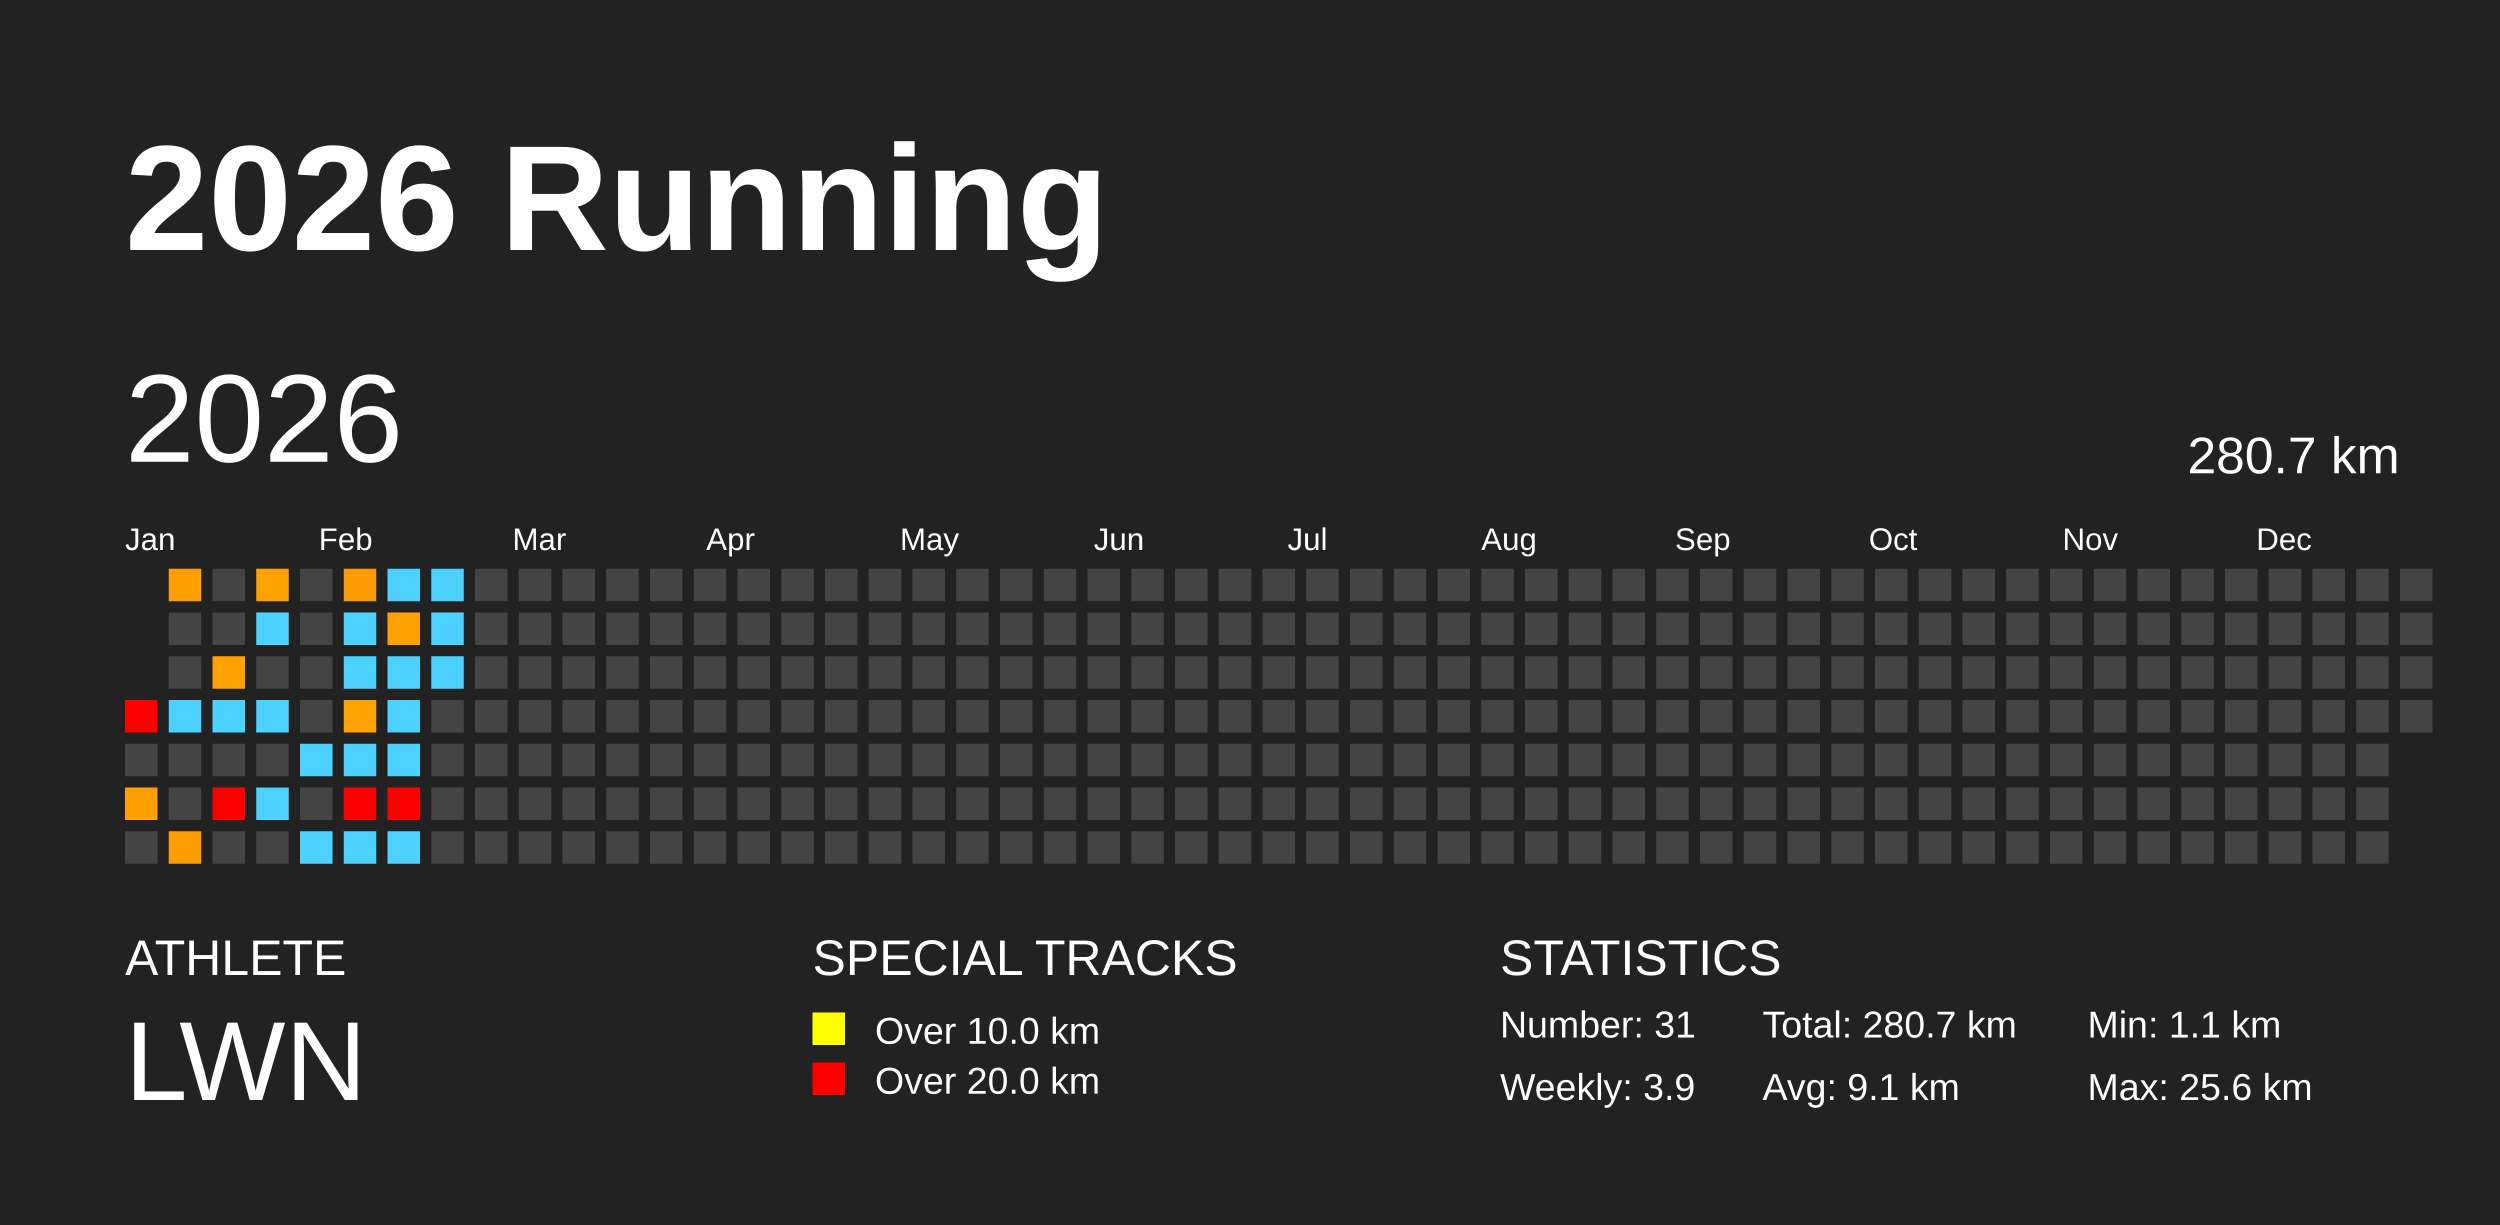
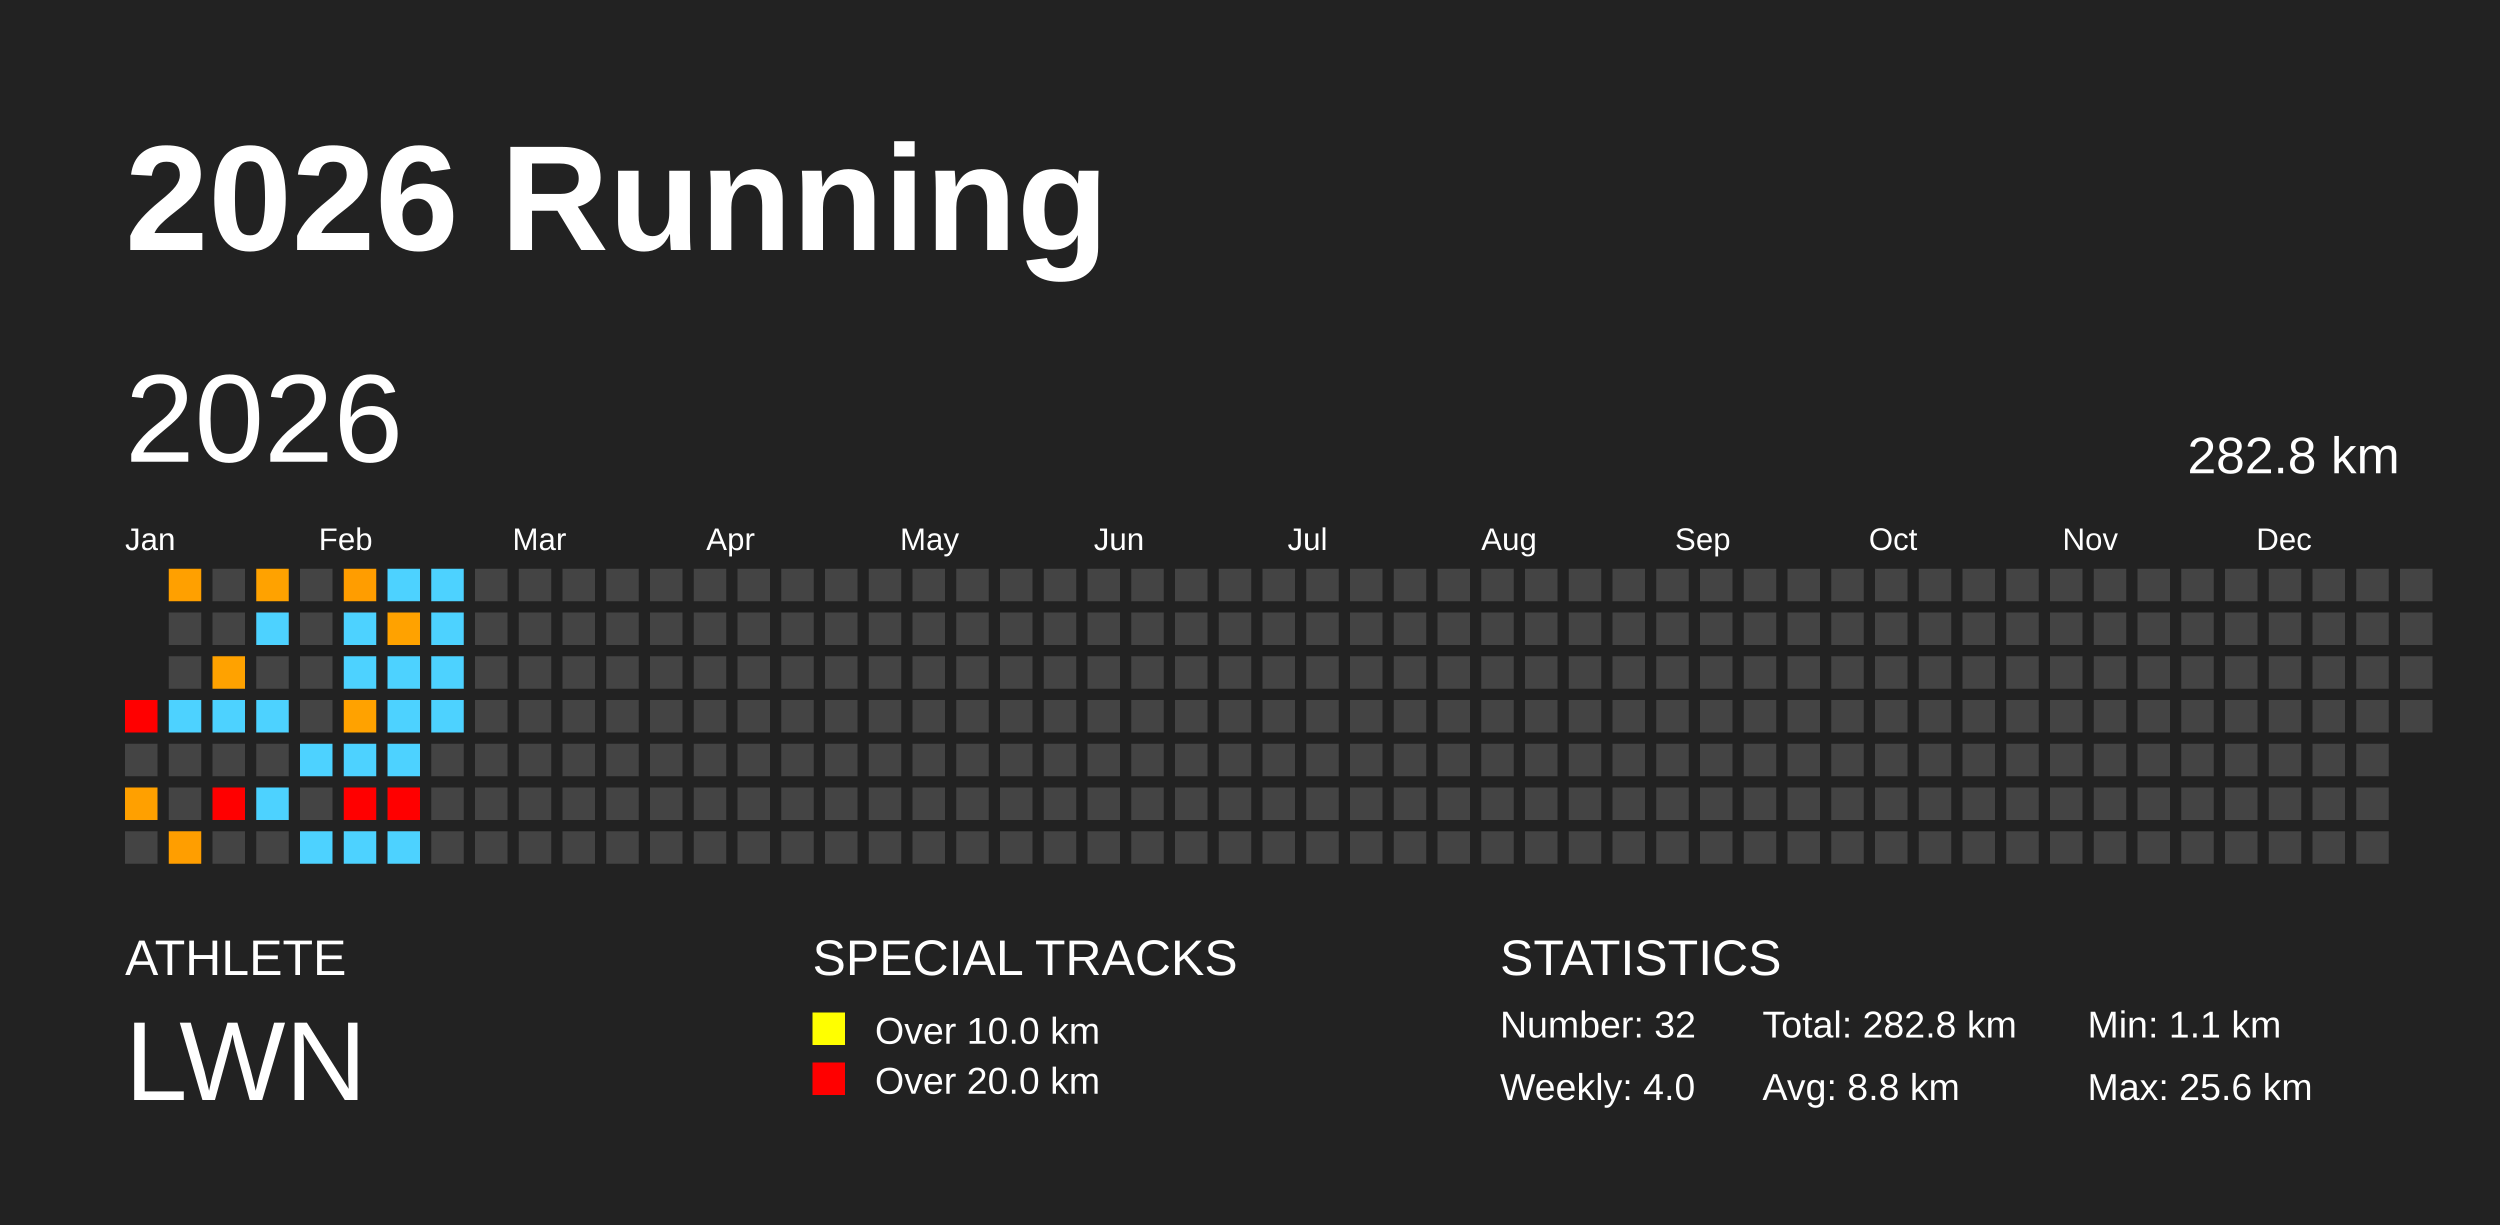
<svg xmlns="http://www.w3.org/2000/svg" baseProfile="full" height="98mm" version="1.1" viewBox="0,0,200,98" width="200mm">
  <defs />
  <rect fill="#222222" height="98" width="200" x="0" y="0" />
  <text fill="#FFFFFF" style="font-size:12px; font-family:Arial; font-weight:bold;" x="10" y="20">2026 Running</text>
  <text fill="#FFFFFF" style="font-size:4px; font-family:Arial" x="10" y="78">ATHLETE</text>
  <text fill="#FFFFFF" style="font-size:9px; font-family:Arial" x="10" y="88">LWN</text>
  <text fill="#FFFFFF" style="font-size:4px; font-family:Arial" x="65" y="78">SPECIAL TRACKS</text>
  <rect fill="yellow" height="2.6" width="2.6" x="65" y="81" />
  <text fill="#FFFFFF" style="font-size:3px; font-family:Arial" x="70" y="83.5">Over 10.0 km</text>
  <rect fill="red" height="2.6" width="2.6" x="65" y="85" />
  <text fill="#FFFFFF" style="font-size:3px; font-family:Arial" x="70" y="87.5">Over 20.0 km</text>
  <text fill="#FFFFFF" style="font-size:4px; font-family:Arial" x="120" y="78">STATISTICS</text>
-   <text fill="#FFFFFF" style="font-size:3px; font-family:Arial" x="120" y="83">Number: 31</text>
-   <text fill="#FFFFFF" style="font-size:3px; font-family:Arial" x="120" y="88">Weekly: 3.9</text>
-   <text fill="#FFFFFF" style="font-size:3px; font-family:Arial" x="141" y="83">Total: 280.7 km</text>
-   <text fill="#FFFFFF" style="font-size:3px; font-family:Arial" x="141" y="88">Avg: 9.1 km</text>
+   <text fill="#FFFFFF" style="font-size:3px; font-family:Arial" x="120" y="83">Number: 32</text>
+   <text fill="#FFFFFF" style="font-size:3px; font-family:Arial" x="120" y="88">Weekly: 4.0</text>
+   <text fill="#FFFFFF" style="font-size:3px; font-family:Arial" x="141" y="83">Total: 282.8 km</text>
+   <text fill="#FFFFFF" style="font-size:3px; font-family:Arial" x="141" y="88">Avg: 8.8 km</text>
  <text fill="#FFFFFF" style="font-size:3px; font-family:Arial" x="167" y="83">Min: 1.1 km</text>
  <text fill="#FFFFFF" style="font-size:3px; font-family:Arial" x="167" y="88">Max: 25.6 km</text>
  <text dominant-baseline="hanging" fill="#FFFFFF" style="font-size:10.0px; font-family:Arial;" x="10" y="30">2026</text>
-   <text dominant-baseline="hanging" fill="#FFFFFF" style="font-size:4.125px; font-family:Arial;" x="175" y="35">280.7 km</text>
+   <text dominant-baseline="hanging" fill="#FFFFFF" style="font-size:4.125px; font-family:Arial;" x="175" y="35">282.8 km</text>
  <text fill="#FFFFFF" style="font-size:2.5px; font-family:Arial" x="10.0" y="44">Jan</text>
  <text fill="#FFFFFF" style="font-size:2.5px; font-family:Arial" x="25.5" y="44">Feb</text>
  <text fill="#FFFFFF" style="font-size:2.5px; font-family:Arial" x="41.0" y="44">Mar</text>
  <text fill="#FFFFFF" style="font-size:2.5px; font-family:Arial" x="56.5" y="44">Apr</text>
  <text fill="#FFFFFF" style="font-size:2.5px; font-family:Arial" x="72.0" y="44">May</text>
  <text fill="#FFFFFF" style="font-size:2.5px; font-family:Arial" x="87.5" y="44">Jun</text>
  <text fill="#FFFFFF" style="font-size:2.5px; font-family:Arial" x="103.0" y="44">Jul</text>
  <text fill="#FFFFFF" style="font-size:2.5px; font-family:Arial" x="118.5" y="44">Aug</text>
  <text fill="#FFFFFF" style="font-size:2.5px; font-family:Arial" x="134.0" y="44">Sep</text>
  <text fill="#FFFFFF" style="font-size:2.5px; font-family:Arial" x="149.5" y="44">Oct</text>
  <text fill="#FFFFFF" style="font-size:2.5px; font-family:Arial" x="165.0" y="44">Nov</text>
  <text fill="#FFFFFF" style="font-size:2.5px; font-family:Arial" x="180.5" y="44">Dec</text>
  <rect fill="red" height="2.6" width="2.6" x="10.0" y="56.0" />
  <rect fill="#444444" height="2.6" width="2.6" x="10.0" y="59.5" />
  <rect fill="#ffa000" height="2.6" width="2.6" x="10.0" y="63.0" />
  <rect fill="#444444" height="2.6" width="2.6" x="10.0" y="66.5" />
  <rect fill="#ffa000" height="2.6" width="2.6" x="13.5" y="45.5" />
  <rect fill="#444444" height="2.6" width="2.6" x="13.5" y="49.0" />
  <rect fill="#444444" height="2.6" width="2.6" x="13.5" y="52.5" />
  <rect fill="#4dd2ff" height="2.6" width="2.6" x="13.5" y="56.0" />
  <rect fill="#444444" height="2.6" width="2.6" x="13.5" y="59.5" />
  <rect fill="#444444" height="2.6" width="2.6" x="13.5" y="63.0" />
  <rect fill="#ff9e00" height="2.6" width="2.6" x="13.5" y="66.5" />
  <rect fill="#444444" height="2.6" width="2.6" x="17.0" y="45.5" />
  <rect fill="#444444" height="2.6" width="2.6" x="17.0" y="49.0" />
  <rect fill="#ffa200" height="2.6" width="2.6" x="17.0" y="52.5" />
  <rect fill="#4dd2ff" height="2.6" width="2.6" x="17.0" y="56.0" />
  <rect fill="#444444" height="2.6" width="2.6" x="17.0" y="59.5" />
  <rect fill="red" height="2.6" width="2.6" x="17.0" y="63.0" />
  <rect fill="#444444" height="2.6" width="2.6" x="17.0" y="66.5" />
  <rect fill="#ffa200" height="2.6" width="2.6" x="20.5" y="45.5" />
  <rect fill="#4dd2ff" height="2.6" width="2.6" x="20.5" y="49.0" />
  <rect fill="#444444" height="2.6" width="2.6" x="20.5" y="52.5" />
  <rect fill="#4dd2ff" height="2.6" width="2.6" x="20.5" y="56.0" />
  <rect fill="#444444" height="2.6" width="2.6" x="20.5" y="59.5" />
  <rect fill="#4dd2ff" height="2.6" width="2.6" x="20.5" y="63.0" />
  <rect fill="#444444" height="2.6" width="2.6" x="20.5" y="66.5" />
  <rect fill="#444444" height="2.6" width="2.6" x="24.0" y="45.5" />
  <rect fill="#444444" height="2.6" width="2.6" x="24.0" y="49.0" />
  <rect fill="#444444" height="2.6" width="2.6" x="24.0" y="52.5" />
  <rect fill="#444444" height="2.6" width="2.6" x="24.0" y="56.0" />
  <rect fill="#4dd2ff" height="2.6" width="2.6" x="24.0" y="59.5" />
  <rect fill="#444444" height="2.6" width="2.6" x="24.0" y="63.0" />
  <rect fill="#4dd2ff" height="2.6" width="2.6" x="24.0" y="66.5" />
  <rect fill="#ff9d00" height="2.6" width="2.6" x="27.5" y="45.5" />
  <rect fill="#4dd2ff" height="2.6" width="2.6" x="27.5" y="49.0" />
  <rect fill="#4dd2ff" height="2.6" width="2.6" x="27.5" y="52.5" />
  <rect fill="#ffa200" height="2.6" width="2.6" x="27.5" y="56.0" />
  <rect fill="#4dd2ff" height="2.6" width="2.6" x="27.5" y="59.5" />
  <rect fill="red" height="2.6" width="2.6" x="27.5" y="63.0" />
  <rect fill="#4dd2ff" height="2.6" width="2.6" x="27.5" y="66.5" />
  <rect fill="#4dd2ff" height="2.6" width="2.6" x="31.0" y="45.5" />
  <rect fill="#ffa200" height="2.6" width="2.6" x="31.0" y="49.0" />
  <rect fill="#4dd2ff" height="2.6" width="2.6" x="31.0" y="52.5" />
  <rect fill="#4dd2ff" height="2.6" width="2.6" x="31.0" y="56.0" />
  <rect fill="#4dd2ff" height="2.6" width="2.6" x="31.0" y="59.5" />
  <rect fill="red" height="2.6" width="2.6" x="31.0" y="63.0" />
  <rect fill="#4dd2ff" height="2.6" width="2.6" x="31.0" y="66.5" />
  <rect fill="#4dd2ff" height="2.6" width="2.6" x="34.5" y="45.5" />
  <rect fill="#4dd2ff" height="2.6" width="2.6" x="34.5" y="49.0" />
  <rect fill="#4dd2ff" height="2.6" width="2.6" x="34.5" y="52.5" />
-   <rect fill="#444444" height="2.6" width="2.6" x="34.5" y="56.0" />
+   <rect fill="#4dd2ff" height="2.6" width="2.6" x="34.5" y="56.0" />
  <rect fill="#444444" height="2.6" width="2.6" x="34.5" y="59.5" />
  <rect fill="#444444" height="2.6" width="2.6" x="34.5" y="63.0" />
  <rect fill="#444444" height="2.6" width="2.6" x="34.5" y="66.5" />
  <rect fill="#444444" height="2.6" width="2.6" x="38.0" y="45.5" />
  <rect fill="#444444" height="2.6" width="2.6" x="38.0" y="49.0" />
  <rect fill="#444444" height="2.6" width="2.6" x="38.0" y="52.5" />
  <rect fill="#444444" height="2.6" width="2.6" x="38.0" y="56.0" />
  <rect fill="#444444" height="2.6" width="2.6" x="38.0" y="59.5" />
  <rect fill="#444444" height="2.6" width="2.6" x="38.0" y="63.0" />
  <rect fill="#444444" height="2.6" width="2.6" x="38.0" y="66.5" />
  <rect fill="#444444" height="2.6" width="2.6" x="41.5" y="45.5" />
  <rect fill="#444444" height="2.6" width="2.6" x="41.5" y="49.0" />
  <rect fill="#444444" height="2.6" width="2.6" x="41.5" y="52.5" />
  <rect fill="#444444" height="2.6" width="2.6" x="41.5" y="56.0" />
  <rect fill="#444444" height="2.6" width="2.6" x="41.5" y="59.5" />
  <rect fill="#444444" height="2.6" width="2.6" x="41.5" y="63.0" />
  <rect fill="#444444" height="2.6" width="2.6" x="41.5" y="66.5" />
  <rect fill="#444444" height="2.6" width="2.6" x="45.0" y="45.5" />
  <rect fill="#444444" height="2.6" width="2.6" x="45.0" y="49.0" />
  <rect fill="#444444" height="2.6" width="2.6" x="45.0" y="52.5" />
  <rect fill="#444444" height="2.6" width="2.6" x="45.0" y="56.0" />
  <rect fill="#444444" height="2.6" width="2.6" x="45.0" y="59.5" />
  <rect fill="#444444" height="2.6" width="2.6" x="45.0" y="63.0" />
  <rect fill="#444444" height="2.6" width="2.6" x="45.0" y="66.5" />
  <rect fill="#444444" height="2.6" width="2.6" x="48.5" y="45.5" />
  <rect fill="#444444" height="2.6" width="2.6" x="48.5" y="49.0" />
  <rect fill="#444444" height="2.6" width="2.6" x="48.5" y="52.5" />
  <rect fill="#444444" height="2.6" width="2.6" x="48.5" y="56.0" />
  <rect fill="#444444" height="2.6" width="2.6" x="48.5" y="59.5" />
  <rect fill="#444444" height="2.6" width="2.6" x="48.5" y="63.0" />
  <rect fill="#444444" height="2.6" width="2.6" x="48.5" y="66.5" />
  <rect fill="#444444" height="2.6" width="2.6" x="52.0" y="45.5" />
  <rect fill="#444444" height="2.6" width="2.6" x="52.0" y="49.0" />
  <rect fill="#444444" height="2.6" width="2.6" x="52.0" y="52.5" />
  <rect fill="#444444" height="2.6" width="2.6" x="52.0" y="56.0" />
  <rect fill="#444444" height="2.6" width="2.6" x="52.0" y="59.5" />
  <rect fill="#444444" height="2.6" width="2.6" x="52.0" y="63.0" />
  <rect fill="#444444" height="2.6" width="2.6" x="52.0" y="66.5" />
  <rect fill="#444444" height="2.6" width="2.6" x="55.5" y="45.5" />
  <rect fill="#444444" height="2.6" width="2.6" x="55.5" y="49.0" />
  <rect fill="#444444" height="2.6" width="2.6" x="55.5" y="52.5" />
  <rect fill="#444444" height="2.6" width="2.6" x="55.5" y="56.0" />
  <rect fill="#444444" height="2.6" width="2.6" x="55.5" y="59.5" />
  <rect fill="#444444" height="2.6" width="2.6" x="55.5" y="63.0" />
  <rect fill="#444444" height="2.6" width="2.6" x="55.5" y="66.5" />
  <rect fill="#444444" height="2.6" width="2.6" x="59.0" y="45.5" />
  <rect fill="#444444" height="2.6" width="2.6" x="59.0" y="49.0" />
  <rect fill="#444444" height="2.6" width="2.6" x="59.0" y="52.5" />
  <rect fill="#444444" height="2.6" width="2.6" x="59.0" y="56.0" />
  <rect fill="#444444" height="2.6" width="2.6" x="59.0" y="59.5" />
  <rect fill="#444444" height="2.6" width="2.6" x="59.0" y="63.0" />
  <rect fill="#444444" height="2.6" width="2.6" x="59.0" y="66.5" />
  <rect fill="#444444" height="2.6" width="2.6" x="62.5" y="45.5" />
  <rect fill="#444444" height="2.6" width="2.6" x="62.5" y="49.0" />
  <rect fill="#444444" height="2.6" width="2.6" x="62.5" y="52.5" />
  <rect fill="#444444" height="2.6" width="2.6" x="62.5" y="56.0" />
  <rect fill="#444444" height="2.6" width="2.6" x="62.5" y="59.5" />
  <rect fill="#444444" height="2.6" width="2.6" x="62.5" y="63.0" />
  <rect fill="#444444" height="2.6" width="2.6" x="62.5" y="66.5" />
  <rect fill="#444444" height="2.6" width="2.6" x="66.0" y="45.5" />
  <rect fill="#444444" height="2.6" width="2.6" x="66.0" y="49.0" />
  <rect fill="#444444" height="2.6" width="2.6" x="66.0" y="52.5" />
  <rect fill="#444444" height="2.6" width="2.6" x="66.0" y="56.0" />
  <rect fill="#444444" height="2.6" width="2.6" x="66.0" y="59.5" />
  <rect fill="#444444" height="2.6" width="2.6" x="66.0" y="63.0" />
  <rect fill="#444444" height="2.6" width="2.6" x="66.0" y="66.5" />
  <rect fill="#444444" height="2.6" width="2.6" x="69.5" y="45.5" />
  <rect fill="#444444" height="2.6" width="2.6" x="69.5" y="49.0" />
  <rect fill="#444444" height="2.6" width="2.6" x="69.5" y="52.5" />
  <rect fill="#444444" height="2.6" width="2.6" x="69.5" y="56.0" />
  <rect fill="#444444" height="2.6" width="2.6" x="69.5" y="59.5" />
  <rect fill="#444444" height="2.6" width="2.6" x="69.5" y="63.0" />
  <rect fill="#444444" height="2.6" width="2.6" x="69.5" y="66.5" />
  <rect fill="#444444" height="2.6" width="2.6" x="73.0" y="45.5" />
  <rect fill="#444444" height="2.6" width="2.6" x="73.0" y="49.0" />
  <rect fill="#444444" height="2.6" width="2.6" x="73.0" y="52.5" />
  <rect fill="#444444" height="2.6" width="2.6" x="73.0" y="56.0" />
  <rect fill="#444444" height="2.6" width="2.6" x="73.0" y="59.5" />
  <rect fill="#444444" height="2.6" width="2.6" x="73.0" y="63.0" />
  <rect fill="#444444" height="2.6" width="2.6" x="73.0" y="66.5" />
  <rect fill="#444444" height="2.6" width="2.6" x="76.5" y="45.5" />
  <rect fill="#444444" height="2.6" width="2.6" x="76.5" y="49.0" />
  <rect fill="#444444" height="2.6" width="2.6" x="76.5" y="52.5" />
  <rect fill="#444444" height="2.6" width="2.6" x="76.5" y="56.0" />
  <rect fill="#444444" height="2.6" width="2.6" x="76.5" y="59.5" />
  <rect fill="#444444" height="2.6" width="2.6" x="76.5" y="63.0" />
  <rect fill="#444444" height="2.6" width="2.6" x="76.5" y="66.5" />
  <rect fill="#444444" height="2.6" width="2.6" x="80.0" y="45.5" />
  <rect fill="#444444" height="2.6" width="2.6" x="80.0" y="49.0" />
  <rect fill="#444444" height="2.6" width="2.6" x="80.0" y="52.5" />
  <rect fill="#444444" height="2.6" width="2.6" x="80.0" y="56.0" />
  <rect fill="#444444" height="2.6" width="2.6" x="80.0" y="59.5" />
  <rect fill="#444444" height="2.6" width="2.6" x="80.0" y="63.0" />
  <rect fill="#444444" height="2.6" width="2.6" x="80.0" y="66.5" />
  <rect fill="#444444" height="2.6" width="2.6" x="83.5" y="45.5" />
  <rect fill="#444444" height="2.6" width="2.6" x="83.5" y="49.0" />
  <rect fill="#444444" height="2.6" width="2.6" x="83.5" y="52.5" />
  <rect fill="#444444" height="2.6" width="2.6" x="83.5" y="56.0" />
  <rect fill="#444444" height="2.6" width="2.6" x="83.5" y="59.5" />
  <rect fill="#444444" height="2.6" width="2.6" x="83.5" y="63.0" />
  <rect fill="#444444" height="2.6" width="2.6" x="83.5" y="66.5" />
  <rect fill="#444444" height="2.6" width="2.6" x="87.0" y="45.5" />
  <rect fill="#444444" height="2.6" width="2.6" x="87.0" y="49.0" />
  <rect fill="#444444" height="2.6" width="2.6" x="87.0" y="52.5" />
  <rect fill="#444444" height="2.6" width="2.6" x="87.0" y="56.0" />
  <rect fill="#444444" height="2.6" width="2.6" x="87.0" y="59.5" />
  <rect fill="#444444" height="2.6" width="2.6" x="87.0" y="63.0" />
  <rect fill="#444444" height="2.6" width="2.6" x="87.0" y="66.5" />
  <rect fill="#444444" height="2.6" width="2.6" x="90.5" y="45.5" />
  <rect fill="#444444" height="2.6" width="2.6" x="90.5" y="49.0" />
  <rect fill="#444444" height="2.6" width="2.6" x="90.5" y="52.5" />
  <rect fill="#444444" height="2.6" width="2.6" x="90.5" y="56.0" />
  <rect fill="#444444" height="2.6" width="2.6" x="90.5" y="59.5" />
  <rect fill="#444444" height="2.6" width="2.6" x="90.5" y="63.0" />
  <rect fill="#444444" height="2.6" width="2.6" x="90.5" y="66.5" />
  <rect fill="#444444" height="2.6" width="2.6" x="94.0" y="45.5" />
  <rect fill="#444444" height="2.6" width="2.6" x="94.0" y="49.0" />
  <rect fill="#444444" height="2.6" width="2.6" x="94.0" y="52.5" />
  <rect fill="#444444" height="2.6" width="2.6" x="94.0" y="56.0" />
  <rect fill="#444444" height="2.6" width="2.6" x="94.0" y="59.5" />
  <rect fill="#444444" height="2.6" width="2.6" x="94.0" y="63.0" />
  <rect fill="#444444" height="2.6" width="2.6" x="94.0" y="66.5" />
  <rect fill="#444444" height="2.6" width="2.6" x="97.5" y="45.5" />
  <rect fill="#444444" height="2.6" width="2.6" x="97.5" y="49.0" />
  <rect fill="#444444" height="2.6" width="2.6" x="97.5" y="52.5" />
  <rect fill="#444444" height="2.6" width="2.6" x="97.5" y="56.0" />
  <rect fill="#444444" height="2.6" width="2.6" x="97.5" y="59.5" />
  <rect fill="#444444" height="2.6" width="2.6" x="97.5" y="63.0" />
  <rect fill="#444444" height="2.6" width="2.6" x="97.5" y="66.5" />
  <rect fill="#444444" height="2.6" width="2.6" x="101.0" y="45.5" />
  <rect fill="#444444" height="2.6" width="2.6" x="101.0" y="49.0" />
  <rect fill="#444444" height="2.6" width="2.6" x="101.0" y="52.5" />
  <rect fill="#444444" height="2.6" width="2.6" x="101.0" y="56.0" />
  <rect fill="#444444" height="2.6" width="2.6" x="101.0" y="59.5" />
  <rect fill="#444444" height="2.6" width="2.6" x="101.0" y="63.0" />
  <rect fill="#444444" height="2.6" width="2.6" x="101.0" y="66.5" />
  <rect fill="#444444" height="2.6" width="2.6" x="104.5" y="45.5" />
  <rect fill="#444444" height="2.6" width="2.6" x="104.5" y="49.0" />
  <rect fill="#444444" height="2.6" width="2.6" x="104.5" y="52.5" />
  <rect fill="#444444" height="2.6" width="2.6" x="104.5" y="56.0" />
  <rect fill="#444444" height="2.6" width="2.6" x="104.5" y="59.5" />
  <rect fill="#444444" height="2.6" width="2.6" x="104.5" y="63.0" />
  <rect fill="#444444" height="2.6" width="2.6" x="104.5" y="66.5" />
  <rect fill="#444444" height="2.6" width="2.6" x="108.0" y="45.5" />
  <rect fill="#444444" height="2.6" width="2.6" x="108.0" y="49.0" />
  <rect fill="#444444" height="2.6" width="2.6" x="108.0" y="52.5" />
  <rect fill="#444444" height="2.6" width="2.6" x="108.0" y="56.0" />
  <rect fill="#444444" height="2.6" width="2.6" x="108.0" y="59.5" />
  <rect fill="#444444" height="2.6" width="2.6" x="108.0" y="63.0" />
  <rect fill="#444444" height="2.6" width="2.6" x="108.0" y="66.5" />
  <rect fill="#444444" height="2.6" width="2.6" x="111.5" y="45.5" />
  <rect fill="#444444" height="2.6" width="2.6" x="111.5" y="49.0" />
  <rect fill="#444444" height="2.6" width="2.6" x="111.5" y="52.5" />
  <rect fill="#444444" height="2.6" width="2.6" x="111.5" y="56.0" />
  <rect fill="#444444" height="2.6" width="2.6" x="111.5" y="59.5" />
  <rect fill="#444444" height="2.6" width="2.6" x="111.5" y="63.0" />
  <rect fill="#444444" height="2.6" width="2.6" x="111.5" y="66.5" />
  <rect fill="#444444" height="2.6" width="2.6" x="115.0" y="45.5" />
  <rect fill="#444444" height="2.6" width="2.6" x="115.0" y="49.0" />
  <rect fill="#444444" height="2.6" width="2.6" x="115.0" y="52.5" />
  <rect fill="#444444" height="2.6" width="2.6" x="115.0" y="56.0" />
  <rect fill="#444444" height="2.6" width="2.6" x="115.0" y="59.5" />
  <rect fill="#444444" height="2.6" width="2.6" x="115.0" y="63.0" />
  <rect fill="#444444" height="2.6" width="2.6" x="115.0" y="66.5" />
  <rect fill="#444444" height="2.6" width="2.6" x="118.5" y="45.5" />
  <rect fill="#444444" height="2.6" width="2.6" x="118.5" y="49.0" />
  <rect fill="#444444" height="2.6" width="2.6" x="118.5" y="52.5" />
  <rect fill="#444444" height="2.6" width="2.6" x="118.5" y="56.0" />
  <rect fill="#444444" height="2.6" width="2.6" x="118.5" y="59.5" />
  <rect fill="#444444" height="2.6" width="2.6" x="118.5" y="63.0" />
  <rect fill="#444444" height="2.6" width="2.6" x="118.5" y="66.5" />
  <rect fill="#444444" height="2.6" width="2.6" x="122.0" y="45.5" />
  <rect fill="#444444" height="2.6" width="2.6" x="122.0" y="49.0" />
  <rect fill="#444444" height="2.6" width="2.6" x="122.0" y="52.5" />
  <rect fill="#444444" height="2.6" width="2.6" x="122.0" y="56.0" />
  <rect fill="#444444" height="2.6" width="2.6" x="122.0" y="59.5" />
  <rect fill="#444444" height="2.6" width="2.6" x="122.0" y="63.0" />
  <rect fill="#444444" height="2.6" width="2.6" x="122.0" y="66.5" />
  <rect fill="#444444" height="2.6" width="2.6" x="125.5" y="45.5" />
  <rect fill="#444444" height="2.6" width="2.6" x="125.5" y="49.0" />
  <rect fill="#444444" height="2.6" width="2.6" x="125.5" y="52.5" />
  <rect fill="#444444" height="2.6" width="2.6" x="125.5" y="56.0" />
  <rect fill="#444444" height="2.6" width="2.6" x="125.5" y="59.5" />
  <rect fill="#444444" height="2.6" width="2.6" x="125.5" y="63.0" />
  <rect fill="#444444" height="2.6" width="2.6" x="125.5" y="66.5" />
  <rect fill="#444444" height="2.6" width="2.6" x="129.0" y="45.5" />
  <rect fill="#444444" height="2.6" width="2.6" x="129.0" y="49.0" />
  <rect fill="#444444" height="2.6" width="2.6" x="129.0" y="52.5" />
  <rect fill="#444444" height="2.6" width="2.6" x="129.0" y="56.0" />
  <rect fill="#444444" height="2.6" width="2.6" x="129.0" y="59.5" />
  <rect fill="#444444" height="2.6" width="2.6" x="129.0" y="63.0" />
  <rect fill="#444444" height="2.6" width="2.6" x="129.0" y="66.5" />
  <rect fill="#444444" height="2.6" width="2.6" x="132.5" y="45.5" />
  <rect fill="#444444" height="2.6" width="2.6" x="132.5" y="49.0" />
  <rect fill="#444444" height="2.6" width="2.6" x="132.5" y="52.5" />
  <rect fill="#444444" height="2.6" width="2.6" x="132.5" y="56.0" />
  <rect fill="#444444" height="2.6" width="2.6" x="132.5" y="59.5" />
  <rect fill="#444444" height="2.6" width="2.6" x="132.5" y="63.0" />
  <rect fill="#444444" height="2.6" width="2.6" x="132.5" y="66.5" />
  <rect fill="#444444" height="2.6" width="2.6" x="136.0" y="45.5" />
  <rect fill="#444444" height="2.6" width="2.6" x="136.0" y="49.0" />
  <rect fill="#444444" height="2.6" width="2.6" x="136.0" y="52.5" />
  <rect fill="#444444" height="2.6" width="2.6" x="136.0" y="56.0" />
  <rect fill="#444444" height="2.6" width="2.6" x="136.0" y="59.5" />
  <rect fill="#444444" height="2.6" width="2.6" x="136.0" y="63.0" />
  <rect fill="#444444" height="2.6" width="2.6" x="136.0" y="66.5" />
  <rect fill="#444444" height="2.6" width="2.6" x="139.5" y="45.5" />
  <rect fill="#444444" height="2.6" width="2.6" x="139.5" y="49.0" />
  <rect fill="#444444" height="2.6" width="2.6" x="139.5" y="52.5" />
  <rect fill="#444444" height="2.6" width="2.6" x="139.5" y="56.0" />
  <rect fill="#444444" height="2.6" width="2.6" x="139.5" y="59.5" />
  <rect fill="#444444" height="2.6" width="2.6" x="139.5" y="63.0" />
  <rect fill="#444444" height="2.6" width="2.6" x="139.5" y="66.5" />
  <rect fill="#444444" height="2.6" width="2.6" x="143.0" y="45.5" />
  <rect fill="#444444" height="2.6" width="2.6" x="143.0" y="49.0" />
  <rect fill="#444444" height="2.6" width="2.6" x="143.0" y="52.5" />
  <rect fill="#444444" height="2.6" width="2.6" x="143.0" y="56.0" />
  <rect fill="#444444" height="2.6" width="2.6" x="143.0" y="59.5" />
  <rect fill="#444444" height="2.6" width="2.6" x="143.0" y="63.0" />
  <rect fill="#444444" height="2.6" width="2.6" x="143.0" y="66.5" />
  <rect fill="#444444" height="2.6" width="2.6" x="146.5" y="45.5" />
  <rect fill="#444444" height="2.6" width="2.6" x="146.5" y="49.0" />
  <rect fill="#444444" height="2.6" width="2.6" x="146.5" y="52.5" />
  <rect fill="#444444" height="2.6" width="2.6" x="146.5" y="56.0" />
  <rect fill="#444444" height="2.6" width="2.6" x="146.5" y="59.5" />
  <rect fill="#444444" height="2.6" width="2.6" x="146.5" y="63.0" />
  <rect fill="#444444" height="2.6" width="2.6" x="146.5" y="66.5" />
  <rect fill="#444444" height="2.6" width="2.6" x="150.0" y="45.5" />
  <rect fill="#444444" height="2.6" width="2.6" x="150.0" y="49.0" />
  <rect fill="#444444" height="2.6" width="2.6" x="150.0" y="52.5" />
  <rect fill="#444444" height="2.6" width="2.6" x="150.0" y="56.0" />
  <rect fill="#444444" height="2.6" width="2.6" x="150.0" y="59.5" />
  <rect fill="#444444" height="2.6" width="2.6" x="150.0" y="63.0" />
  <rect fill="#444444" height="2.6" width="2.6" x="150.0" y="66.5" />
  <rect fill="#444444" height="2.6" width="2.6" x="153.5" y="45.5" />
  <rect fill="#444444" height="2.6" width="2.6" x="153.5" y="49.0" />
  <rect fill="#444444" height="2.6" width="2.6" x="153.5" y="52.5" />
  <rect fill="#444444" height="2.6" width="2.6" x="153.5" y="56.0" />
  <rect fill="#444444" height="2.6" width="2.6" x="153.5" y="59.5" />
  <rect fill="#444444" height="2.6" width="2.6" x="153.5" y="63.0" />
  <rect fill="#444444" height="2.6" width="2.6" x="153.5" y="66.5" />
  <rect fill="#444444" height="2.6" width="2.6" x="157.0" y="45.5" />
  <rect fill="#444444" height="2.6" width="2.6" x="157.0" y="49.0" />
  <rect fill="#444444" height="2.6" width="2.6" x="157.0" y="52.5" />
  <rect fill="#444444" height="2.6" width="2.6" x="157.0" y="56.0" />
  <rect fill="#444444" height="2.6" width="2.6" x="157.0" y="59.5" />
  <rect fill="#444444" height="2.6" width="2.6" x="157.0" y="63.0" />
  <rect fill="#444444" height="2.6" width="2.6" x="157.0" y="66.5" />
  <rect fill="#444444" height="2.6" width="2.6" x="160.5" y="45.5" />
  <rect fill="#444444" height="2.6" width="2.6" x="160.5" y="49.0" />
  <rect fill="#444444" height="2.6" width="2.6" x="160.5" y="52.5" />
  <rect fill="#444444" height="2.6" width="2.6" x="160.5" y="56.0" />
  <rect fill="#444444" height="2.6" width="2.6" x="160.5" y="59.5" />
  <rect fill="#444444" height="2.6" width="2.6" x="160.5" y="63.0" />
  <rect fill="#444444" height="2.6" width="2.6" x="160.5" y="66.5" />
  <rect fill="#444444" height="2.6" width="2.6" x="164.0" y="45.5" />
  <rect fill="#444444" height="2.6" width="2.6" x="164.0" y="49.0" />
  <rect fill="#444444" height="2.6" width="2.6" x="164.0" y="52.5" />
  <rect fill="#444444" height="2.6" width="2.6" x="164.0" y="56.0" />
  <rect fill="#444444" height="2.6" width="2.6" x="164.0" y="59.5" />
  <rect fill="#444444" height="2.6" width="2.6" x="164.0" y="63.0" />
  <rect fill="#444444" height="2.6" width="2.6" x="164.0" y="66.5" />
  <rect fill="#444444" height="2.6" width="2.6" x="167.5" y="45.5" />
  <rect fill="#444444" height="2.6" width="2.6" x="167.5" y="49.0" />
  <rect fill="#444444" height="2.6" width="2.6" x="167.5" y="52.5" />
  <rect fill="#444444" height="2.6" width="2.6" x="167.5" y="56.0" />
  <rect fill="#444444" height="2.6" width="2.6" x="167.5" y="59.5" />
  <rect fill="#444444" height="2.6" width="2.6" x="167.5" y="63.0" />
  <rect fill="#444444" height="2.6" width="2.6" x="167.5" y="66.5" />
  <rect fill="#444444" height="2.6" width="2.6" x="171.0" y="45.5" />
  <rect fill="#444444" height="2.6" width="2.6" x="171.0" y="49.0" />
  <rect fill="#444444" height="2.6" width="2.6" x="171.0" y="52.5" />
  <rect fill="#444444" height="2.6" width="2.6" x="171.0" y="56.0" />
  <rect fill="#444444" height="2.6" width="2.6" x="171.0" y="59.5" />
  <rect fill="#444444" height="2.6" width="2.6" x="171.0" y="63.0" />
  <rect fill="#444444" height="2.6" width="2.6" x="171.0" y="66.5" />
  <rect fill="#444444" height="2.6" width="2.6" x="174.5" y="45.5" />
  <rect fill="#444444" height="2.6" width="2.6" x="174.5" y="49.0" />
  <rect fill="#444444" height="2.6" width="2.6" x="174.5" y="52.5" />
  <rect fill="#444444" height="2.6" width="2.6" x="174.5" y="56.0" />
  <rect fill="#444444" height="2.6" width="2.6" x="174.5" y="59.5" />
  <rect fill="#444444" height="2.6" width="2.6" x="174.5" y="63.0" />
  <rect fill="#444444" height="2.6" width="2.6" x="174.5" y="66.5" />
  <rect fill="#444444" height="2.6" width="2.6" x="178.0" y="45.5" />
  <rect fill="#444444" height="2.6" width="2.6" x="178.0" y="49.0" />
  <rect fill="#444444" height="2.6" width="2.6" x="178.0" y="52.5" />
  <rect fill="#444444" height="2.6" width="2.6" x="178.0" y="56.0" />
  <rect fill="#444444" height="2.6" width="2.6" x="178.0" y="59.5" />
  <rect fill="#444444" height="2.6" width="2.6" x="178.0" y="63.0" />
  <rect fill="#444444" height="2.6" width="2.6" x="178.0" y="66.5" />
  <rect fill="#444444" height="2.6" width="2.6" x="181.5" y="45.5" />
  <rect fill="#444444" height="2.6" width="2.6" x="181.5" y="49.0" />
  <rect fill="#444444" height="2.6" width="2.6" x="181.5" y="52.5" />
  <rect fill="#444444" height="2.6" width="2.6" x="181.5" y="56.0" />
  <rect fill="#444444" height="2.6" width="2.6" x="181.5" y="59.5" />
  <rect fill="#444444" height="2.6" width="2.6" x="181.5" y="63.0" />
  <rect fill="#444444" height="2.6" width="2.6" x="181.5" y="66.5" />
  <rect fill="#444444" height="2.6" width="2.6" x="185.0" y="45.5" />
  <rect fill="#444444" height="2.6" width="2.6" x="185.0" y="49.0" />
  <rect fill="#444444" height="2.6" width="2.6" x="185.0" y="52.5" />
  <rect fill="#444444" height="2.6" width="2.6" x="185.0" y="56.0" />
  <rect fill="#444444" height="2.6" width="2.6" x="185.0" y="59.5" />
  <rect fill="#444444" height="2.6" width="2.6" x="185.0" y="63.0" />
  <rect fill="#444444" height="2.6" width="2.6" x="185.0" y="66.5" />
  <rect fill="#444444" height="2.6" width="2.6" x="188.5" y="45.5" />
  <rect fill="#444444" height="2.6" width="2.6" x="188.5" y="49.0" />
  <rect fill="#444444" height="2.6" width="2.6" x="188.5" y="52.5" />
  <rect fill="#444444" height="2.6" width="2.6" x="188.5" y="56.0" />
  <rect fill="#444444" height="2.6" width="2.6" x="188.5" y="59.5" />
  <rect fill="#444444" height="2.6" width="2.6" x="188.5" y="63.0" />
  <rect fill="#444444" height="2.6" width="2.6" x="188.5" y="66.5" />
  <rect fill="#444444" height="2.6" width="2.6" x="192.0" y="45.5" />
  <rect fill="#444444" height="2.6" width="2.6" x="192.0" y="49.0" />
  <rect fill="#444444" height="2.6" width="2.6" x="192.0" y="52.5" />
  <rect fill="#444444" height="2.6" width="2.6" x="192.0" y="56.0" />
</svg>
